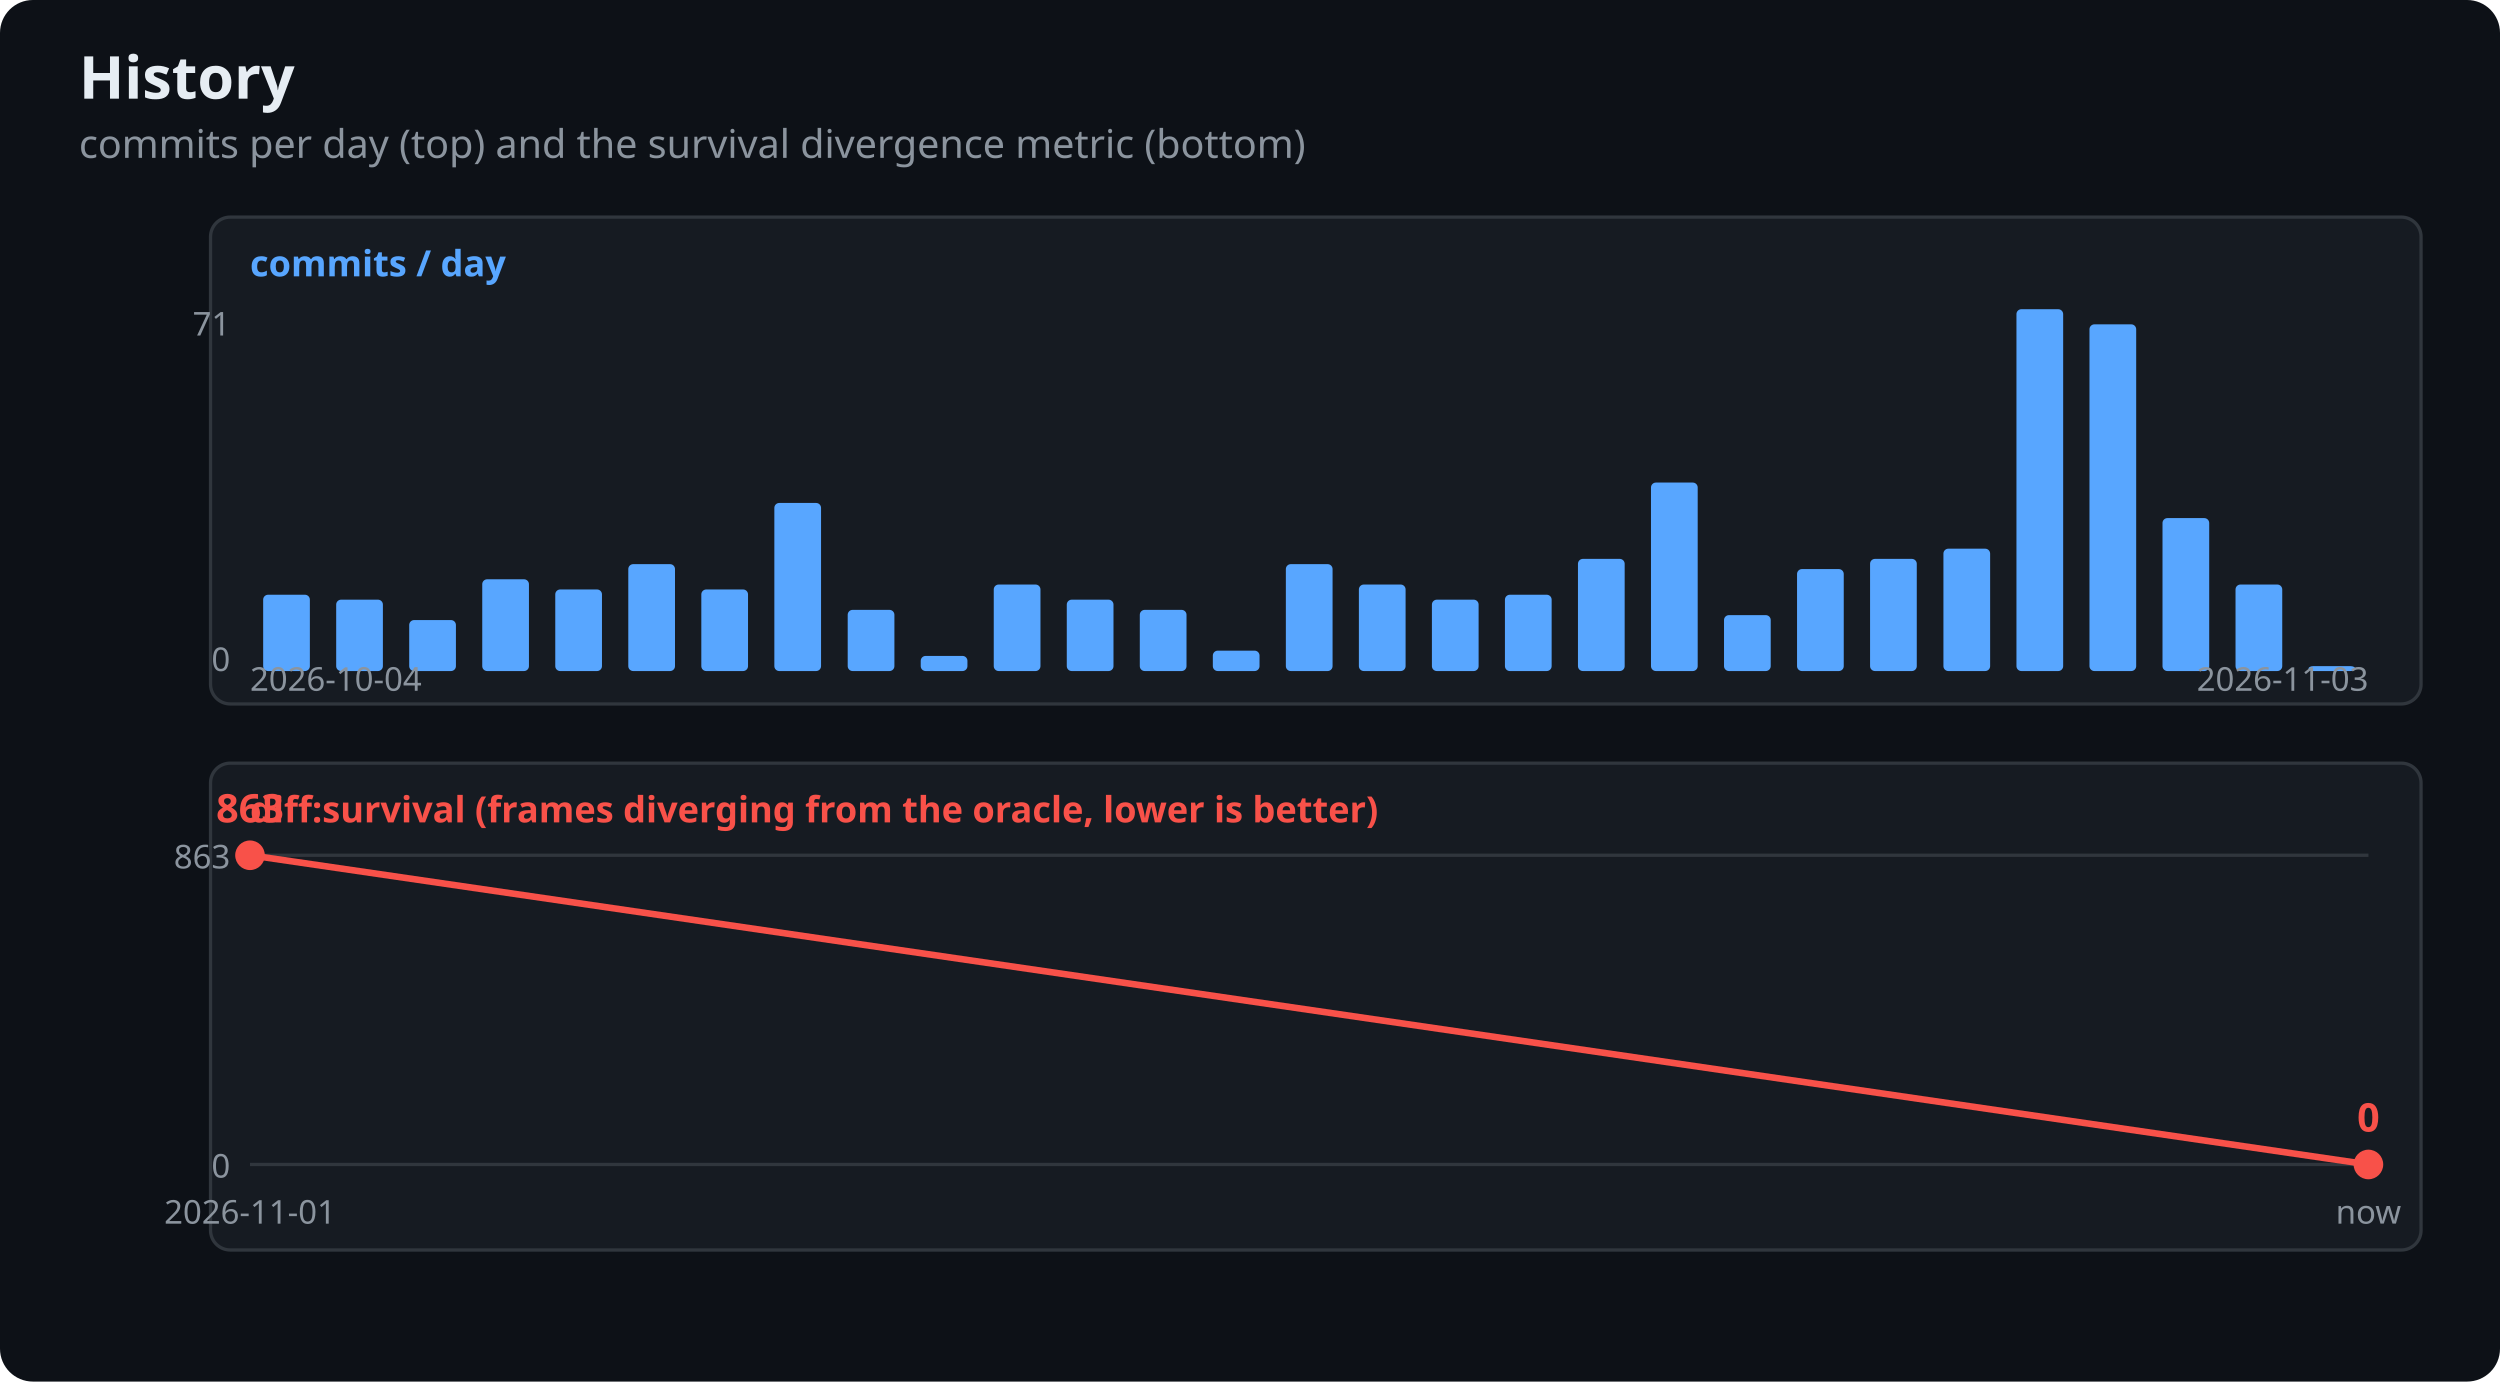
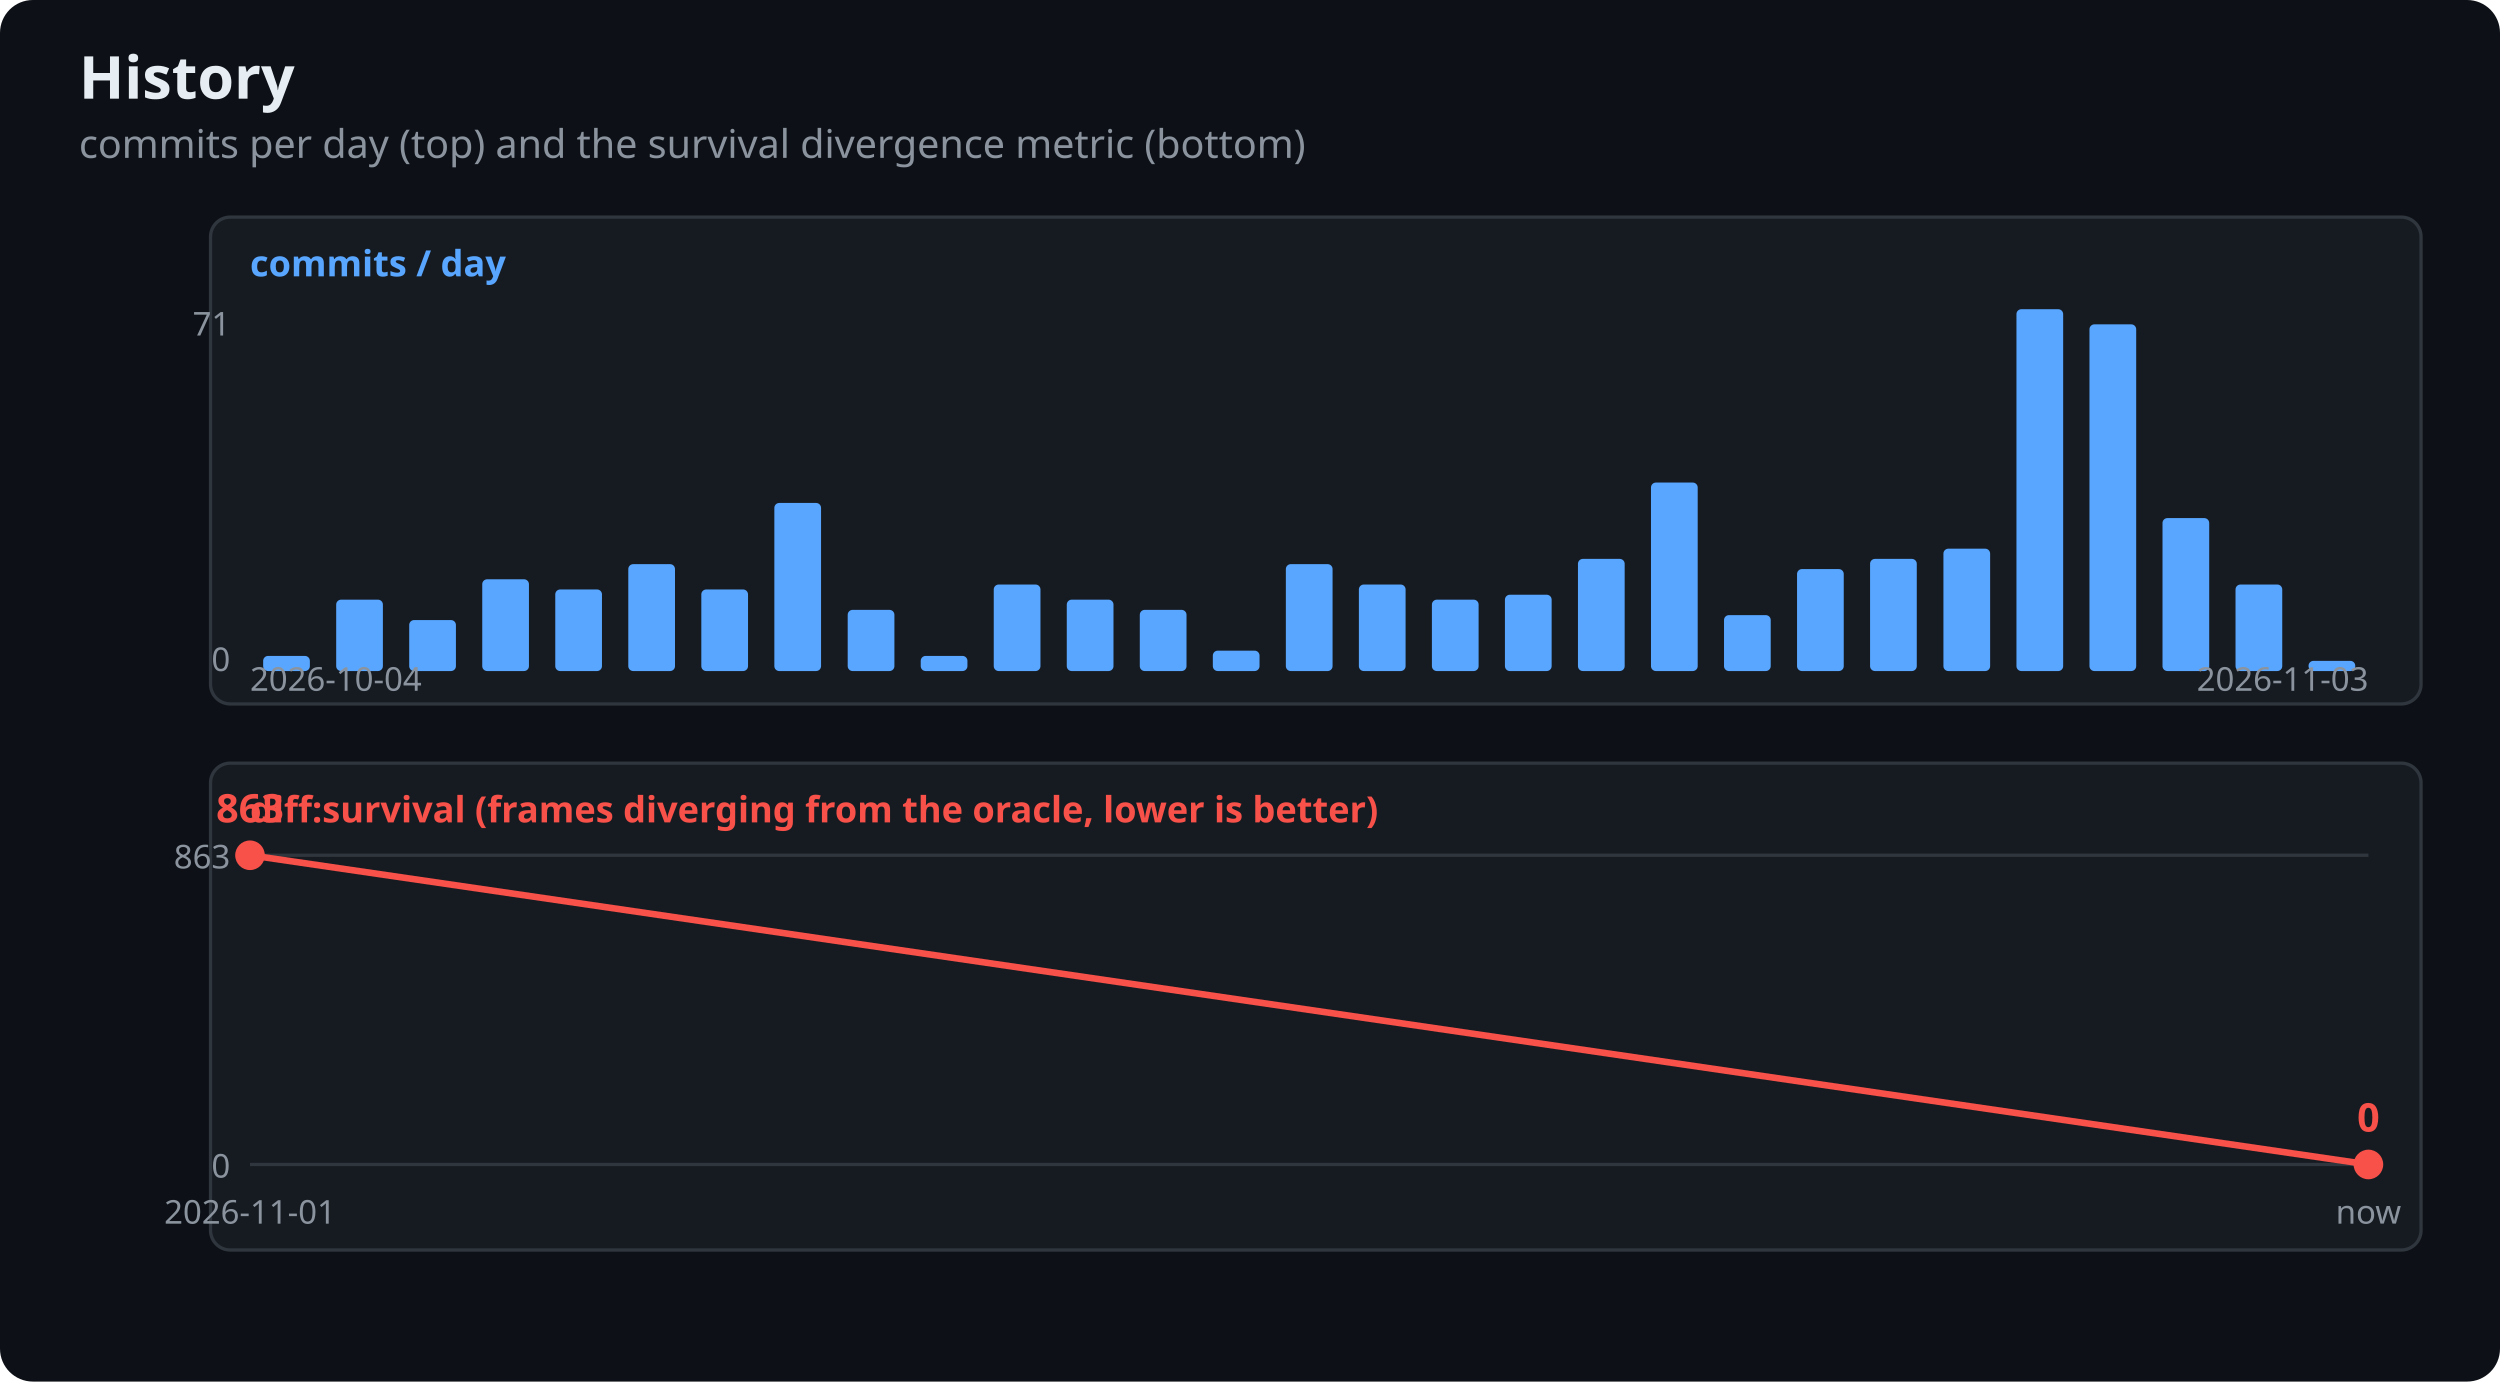
<svg xmlns="http://www.w3.org/2000/svg" width="760" height="420" viewBox="0 0 760 420" font-family="Segoe UI,Ubuntu,sans-serif">
  <rect width="760" height="420" rx="10" fill="#0d1117" />
  <text x="24" y="30" fill="#e6edf3" font-size="18" font-weight="600">History</text>
  <text x="24" y="48" fill="#8b949e" font-size="12">commits per day (top) and the survival divergence metric (bottom)</text>
  <rect x="64" y="66" width="672" height="148" fill="#161b22" stroke="#30363d" rx="6" />
  <text x="76" y="84" fill="#58a6ff" font-size="11" font-weight="600">commits / day</text>
-   <rect x="80.0" y="180.8" width="14.2" height="23.2" fill="#58a6ff" rx="1.5" />
+   <rect x="80.0" y="199.4" width="14.2" height="4.6" fill="#58a6ff" rx="1.5" />
  <rect x="102.2" y="182.3" width="14.2" height="21.7" fill="#58a6ff" rx="1.5" />
  <rect x="124.4" y="188.5" width="14.2" height="15.5" fill="#58a6ff" rx="1.5" />
  <rect x="146.6" y="176.1" width="14.2" height="27.9" fill="#58a6ff" rx="1.5" />
  <rect x="168.8" y="179.2" width="14.2" height="24.8" fill="#58a6ff" rx="1.5" />
  <rect x="191.0" y="171.5" width="14.2" height="32.5" fill="#58a6ff" rx="1.5" />
  <rect x="213.2" y="179.2" width="14.2" height="24.8" fill="#58a6ff" rx="1.5" />
  <rect x="235.4" y="152.9" width="14.2" height="51.1" fill="#58a6ff" rx="1.5" />
  <rect x="257.7" y="185.4" width="14.2" height="18.6" fill="#58a6ff" rx="1.5" />
  <rect x="279.9" y="199.4" width="14.2" height="4.6" fill="#58a6ff" rx="1.5" />
  <rect x="302.1" y="177.7" width="14.2" height="26.3" fill="#58a6ff" rx="1.5" />
  <rect x="324.3" y="182.3" width="14.2" height="21.7" fill="#58a6ff" rx="1.5" />
  <rect x="346.5" y="185.4" width="14.2" height="18.6" fill="#58a6ff" rx="1.5" />
  <rect x="368.7" y="197.8" width="14.2" height="6.2" fill="#58a6ff" rx="1.5" />
  <rect x="390.9" y="171.5" width="14.2" height="32.5" fill="#58a6ff" rx="1.5" />
  <rect x="413.1" y="177.7" width="14.2" height="26.3" fill="#58a6ff" rx="1.5" />
  <rect x="435.3" y="182.3" width="14.2" height="21.7" fill="#58a6ff" rx="1.5" />
  <rect x="457.5" y="180.8" width="14.2" height="23.2" fill="#58a6ff" rx="1.5" />
  <rect x="479.7" y="169.9" width="14.2" height="34.1" fill="#58a6ff" rx="1.5" />
  <rect x="501.9" y="146.7" width="14.2" height="57.3" fill="#58a6ff" rx="1.5" />
  <rect x="524.1" y="187.0" width="14.2" height="17.0" fill="#58a6ff" rx="1.5" />
  <rect x="546.3" y="173.0" width="14.2" height="31.0" fill="#58a6ff" rx="1.5" />
  <rect x="568.5" y="169.9" width="14.2" height="34.1" fill="#58a6ff" rx="1.5" />
  <rect x="590.8" y="166.8" width="14.2" height="37.2" fill="#58a6ff" rx="1.5" />
  <rect x="613.0" y="94.0" width="14.2" height="110.0" fill="#58a6ff" rx="1.5" />
  <rect x="635.2" y="98.6" width="14.2" height="105.4" fill="#58a6ff" rx="1.5" />
  <rect x="657.4" y="157.5" width="14.2" height="46.5" fill="#58a6ff" rx="1.5" />
  <rect x="679.6" y="177.7" width="14.2" height="26.3" fill="#58a6ff" rx="1.5" />
-   <rect x="701.8" y="202.5" width="14.2" height="1.5" fill="#58a6ff" rx="1.5" />
+   <rect x="701.8" y="200.9" width="14.2" height="3.1" fill="#58a6ff" rx="1.5" />
  <text x="70" y="102" fill="#8b949e" font-size="10" text-anchor="end">71</text>
  <text x="70" y="204" fill="#8b949e" font-size="10" text-anchor="end">0</text>
  <text x="76" y="210" fill="#8b949e" font-size="10">2026-10-04</text>
  <text x="720" y="210" fill="#8b949e" font-size="10" text-anchor="end">2026-11-03</text>
  <rect x="64" y="232" width="672" height="148" fill="#161b22" stroke="#30363d" rx="6" />
  <text x="76" y="250" fill="#f85149" font-size="11" font-weight="600">diff:survival (frames diverging from the oracle, lower is better)</text>
  <line x1="76" y1="354.0" x2="720" y2="354.0" stroke="#30363d" stroke-width="1" />
  <text x="70" y="358.0" fill="#8b949e" font-size="10" text-anchor="end">0</text>
  <line x1="76" y1="260.0" x2="720" y2="260.0" stroke="#30363d" stroke-width="1" />
  <text x="70" y="264.0" fill="#8b949e" font-size="10" text-anchor="end">863</text>
  <circle cx="76.0" cy="260.0" r="4.5" fill="#f85149" />
  <text x="76.0" y="250.0" fill="#f85149" font-size="12" font-weight="600" text-anchor="middle">863</text>
  <text x="76.0" y="372" fill="#8b949e" font-size="10" text-anchor="middle">2026-11-01</text>
  <circle cx="720.0" cy="354.0" r="4.5" fill="#f85149" />
  <text x="720.0" y="344.0" fill="#f85149" font-size="12" font-weight="600" text-anchor="middle">0</text>
  <text x="720.0" y="372" fill="#8b949e" font-size="10" text-anchor="middle">now</text>
  <polyline points="76.0,260.0 720.0,354.0" fill="none" stroke="#f85149" stroke-width="2" />
</svg>
